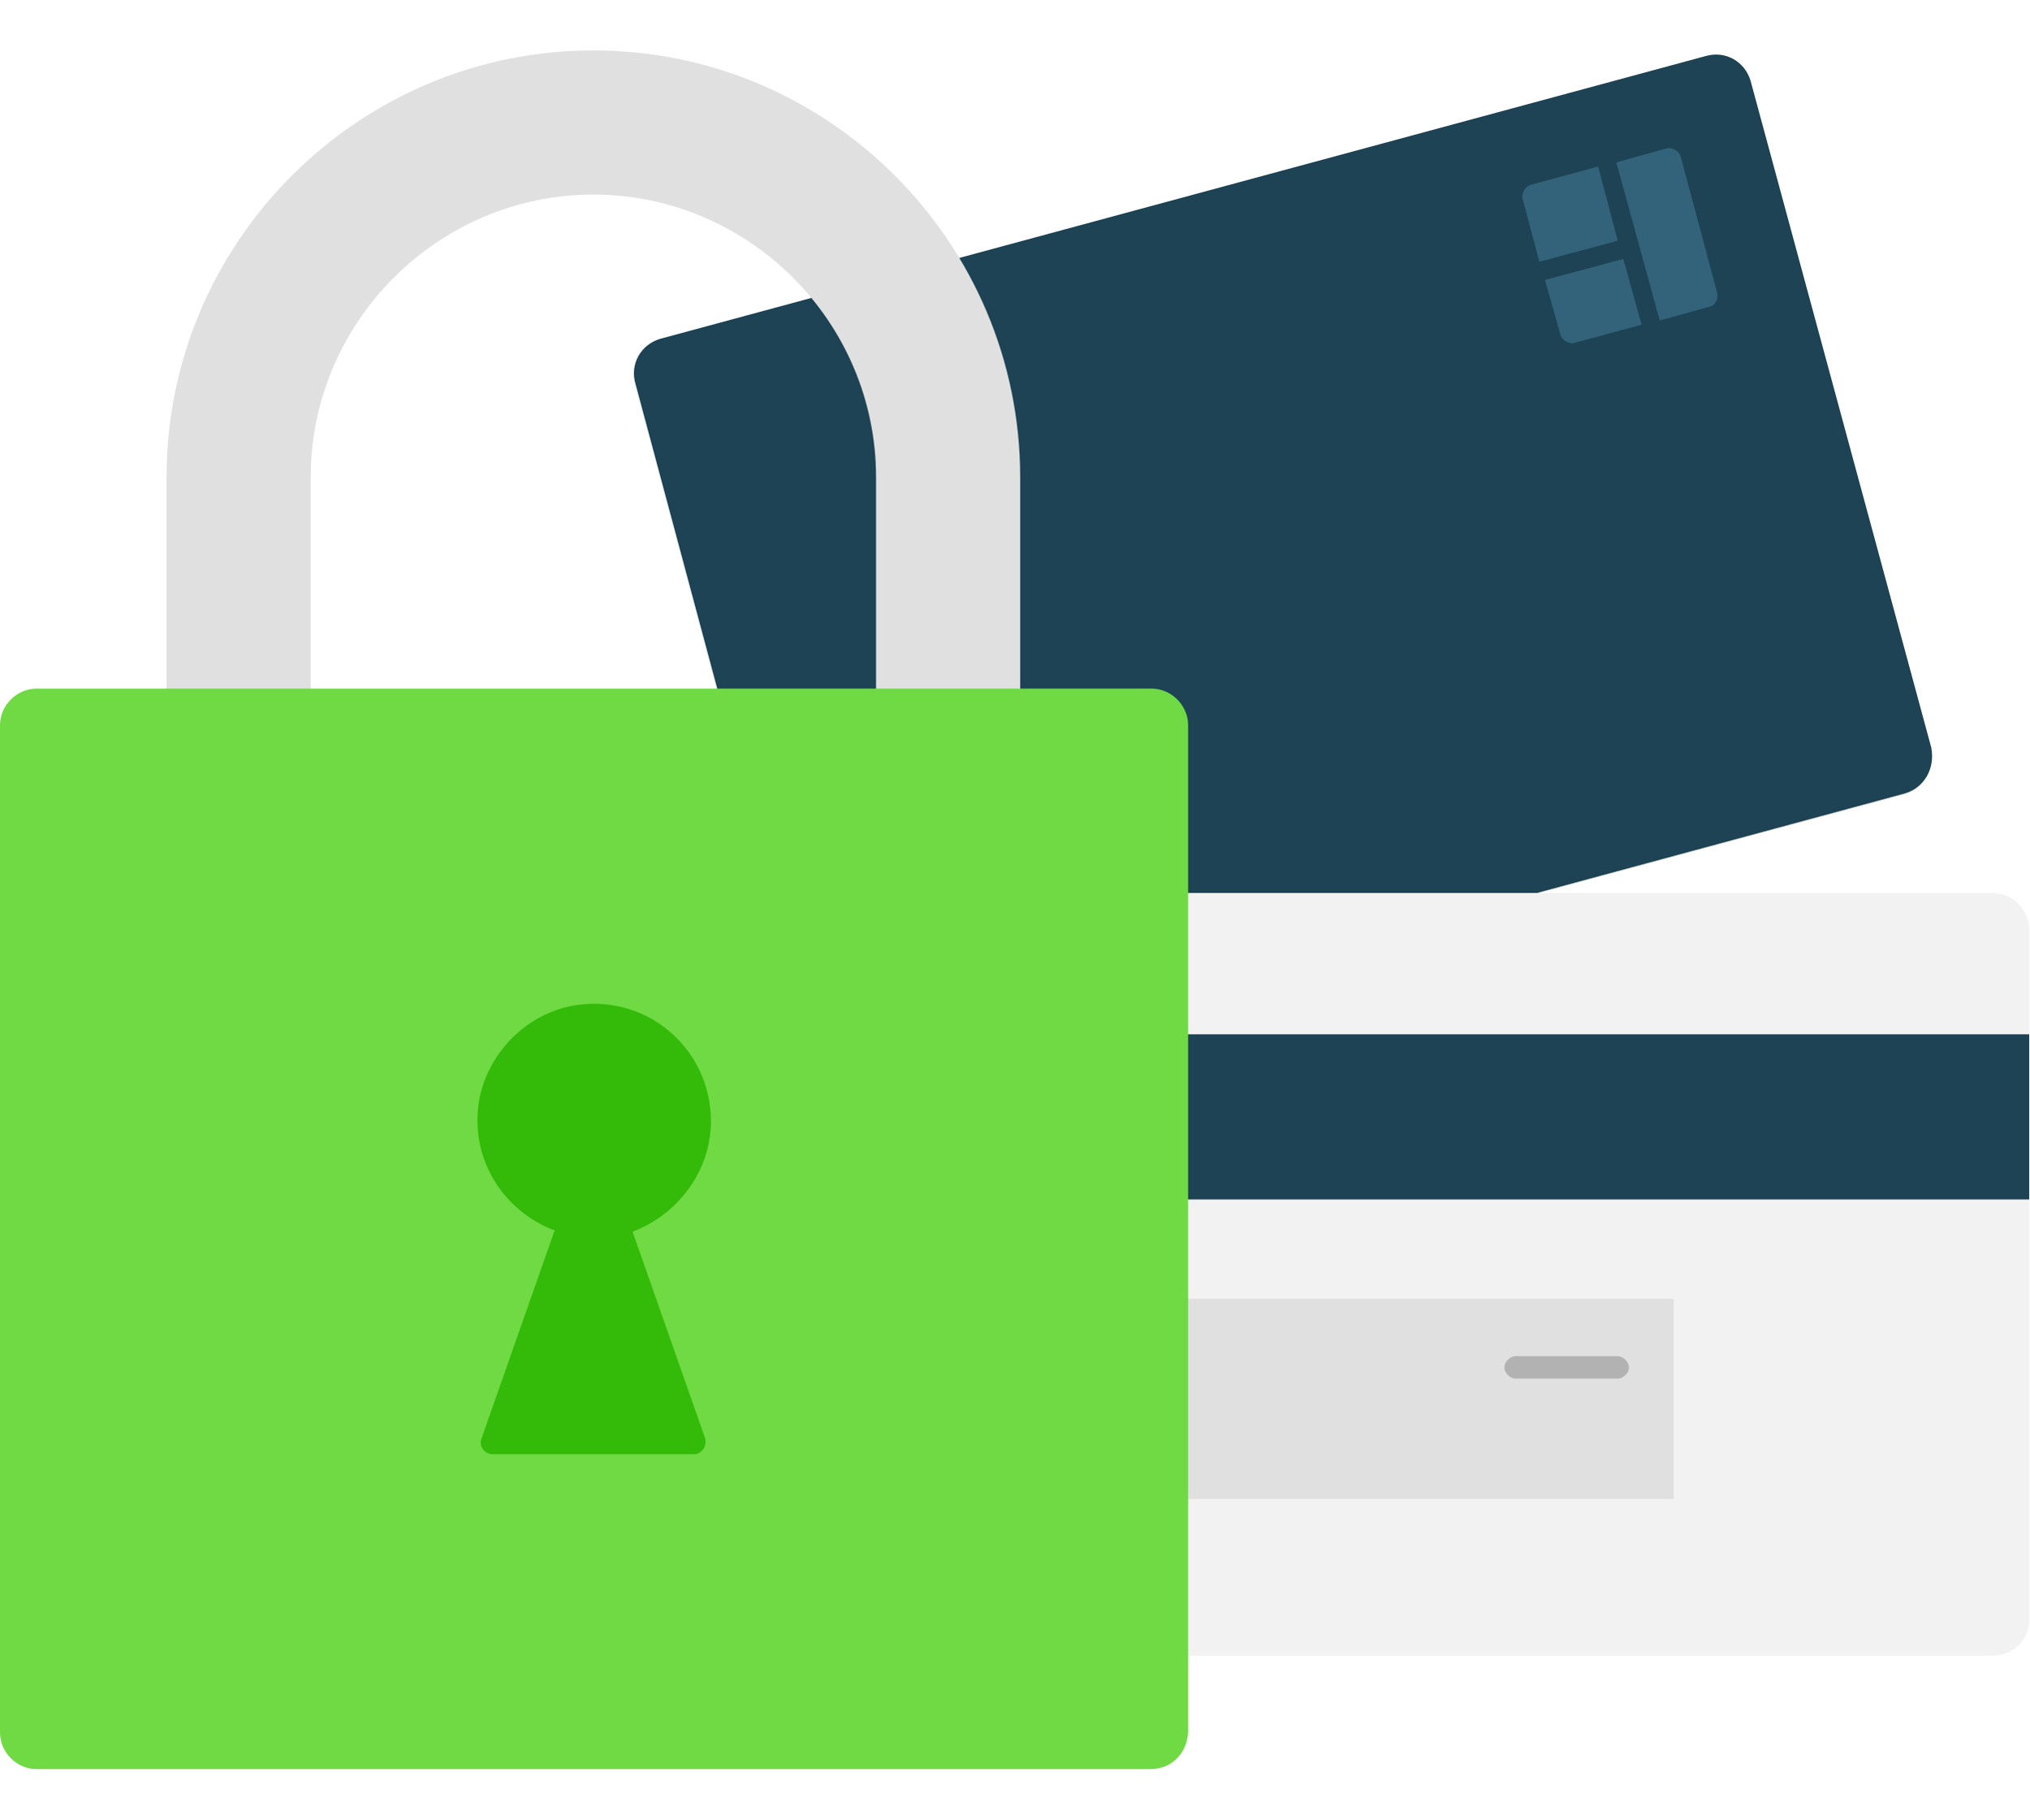
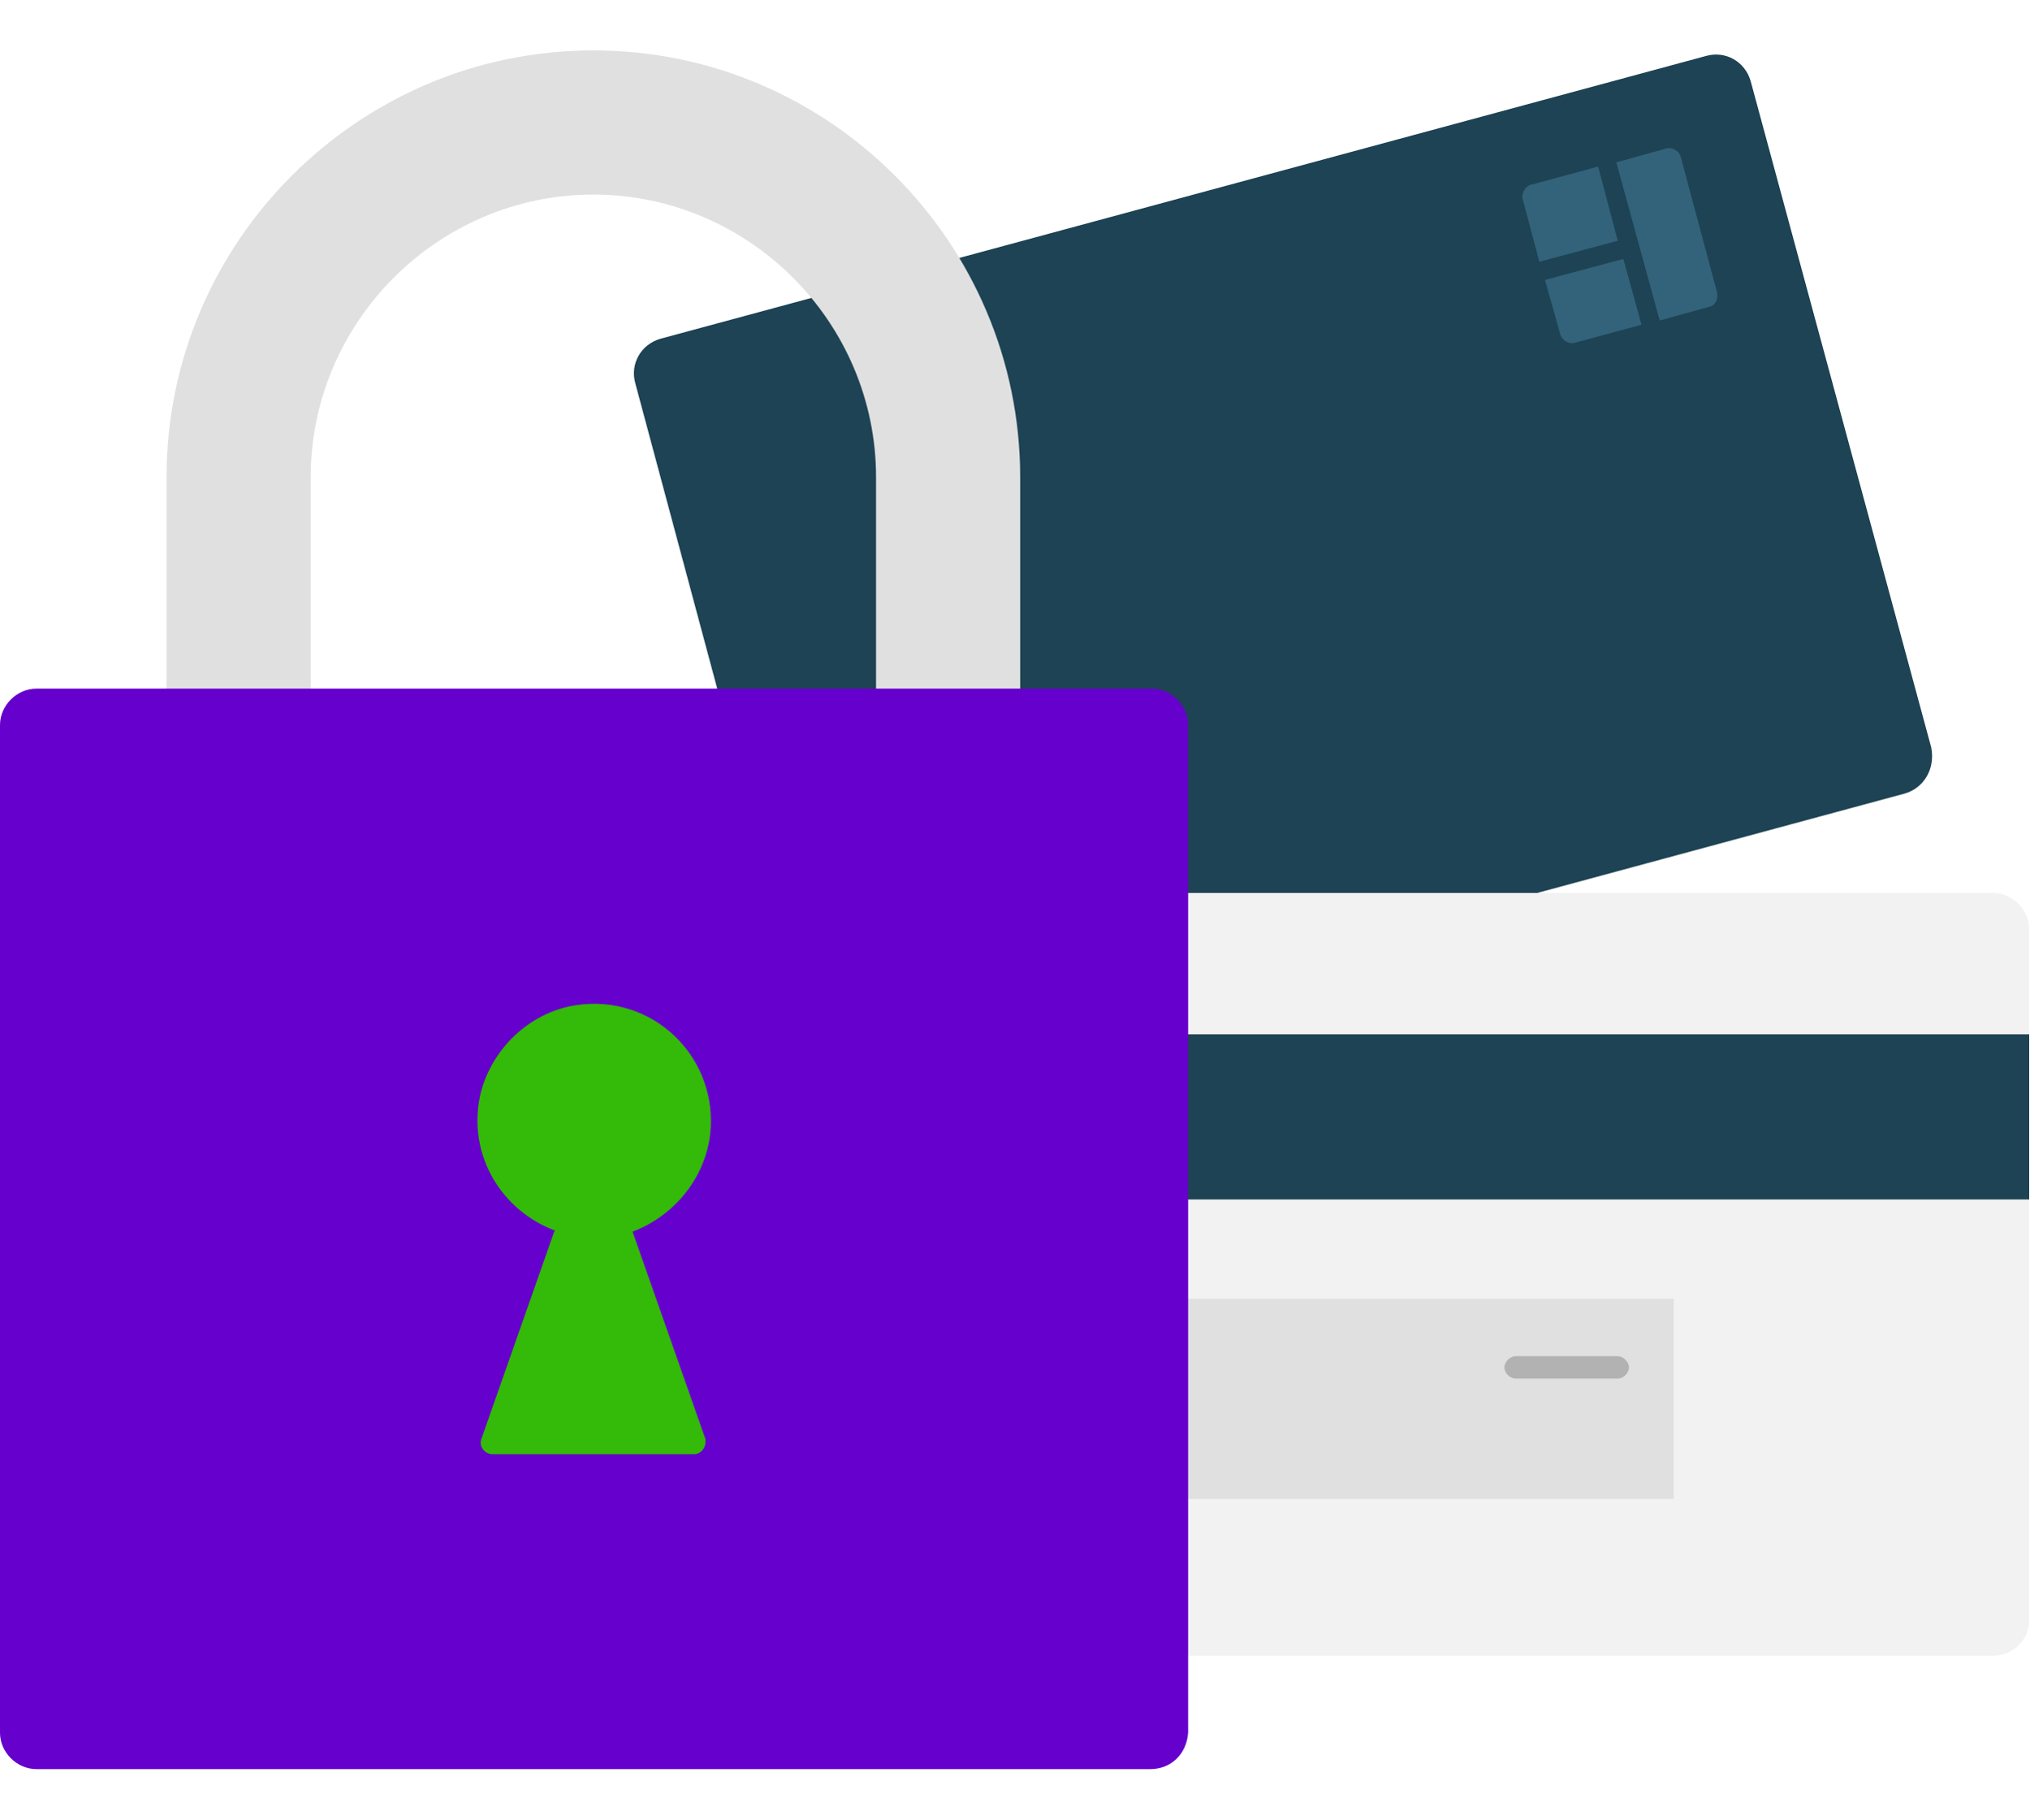
<svg xmlns="http://www.w3.org/2000/svg" role="img" viewBox="0 0 145 130">
  <path d="M136.1 56.7L61.4 76.9c-1.4.4-2.8-.4-3.2-1.8L45.4 27.4c-.4-1.4.4-2.8 1.8-3.2L121.9 4c1.4-.4 2.8.4 3.2 1.8L138 53.4c.3 1.5-.5 2.9-1.9 3.3z" fill="#1d4354" />
  <path d="M142.4 118.3H65c-1.4 0-2.6-1.2-2.6-2.6V66.4c0-1.4 1.2-2.6 2.6-2.6h77.4c1.4 0 2.6 1.2 2.6 2.6v49.4c0 1.4-1.2 2.5-2.6 2.5z" fill="#f2f2f2" />
  <path d="M62.4 73.9H145v11.8H62.4z" fill="#1d4354" />
  <path d="M70.1 92.8h49.5v14.3H70.1z" fill="#e0e0e0" />
  <path d="M115.6 98.5h-7.3c-.4 0-.8-.4-.8-.8s.4-.8.8-.8h7.3c.4 0 .8.4.8.8s-.4.8-.8.8z" fill="#b2b2b2" />
  <path d="M72.9 72.3H62.6V34.1c0-11.1-9.1-20.2-20.2-20.2S22.2 23 22.2 34.1v38.3H11.9V34.1c0-16.8 13.7-30.5 30.5-30.5s30.5 13.7 30.5 30.5v38.2z" fill="#e0e0e0" />
-   <path d="M82.2 126.4H2.6c-1.4 0-2.6-1.2-2.6-2.6v-72c0-1.4 1.2-2.6 2.6-2.6h79.7c1.4 0 2.6 1.2 2.6 2.6v72c-.1 1.5-1.2 2.6-2.7 2.6z" fill="#6fda44" />
+   <path d="M82.2 126.4H2.6c-1.4 0-2.6-1.2-2.6-2.6v-72c0-1.4 1.2-2.6 2.6-2.6h79.7c1.4 0 2.6 1.2 2.6 2.6v72c-.1 1.5-1.2 2.6-2.7 2.6z" fill="#6600cc" />
  <path d="M50.8 80.1c0-5.2-4.7-9.3-10.1-8.2-3.2.7-5.7 3.3-6.4 6.4-.9 4.3 1.6 8.2 5.3 9.6 0 0 .1.1 0 .1l-5.2 14.8c-.2.5.2 1.1.8 1.1h14.4c.5 0 .9-.5.8-1.1L45.2 88c3.2-1.2 5.6-4.3 5.6-7.9z" fill="#34ba08" />
  <g fill="#33637a">
    <path d="M116 18.5l-5.6 1.5 1.1 3.9c.1.4.6.7 1 .6l4.8-1.3-1.3-4.7zM115.6 17.2l-1.4-5.3-4.8 1.3c-.4.1-.7.6-.6 1l1.2 4.5 5.6-1.5zM122.7 20.9l-2.6-9.7c-.1-.4-.6-.7-1-.6l-3.6 1 3.1 11.3 3.6-1c.4-.1.6-.6.5-1z" />
  </g>
</svg>
